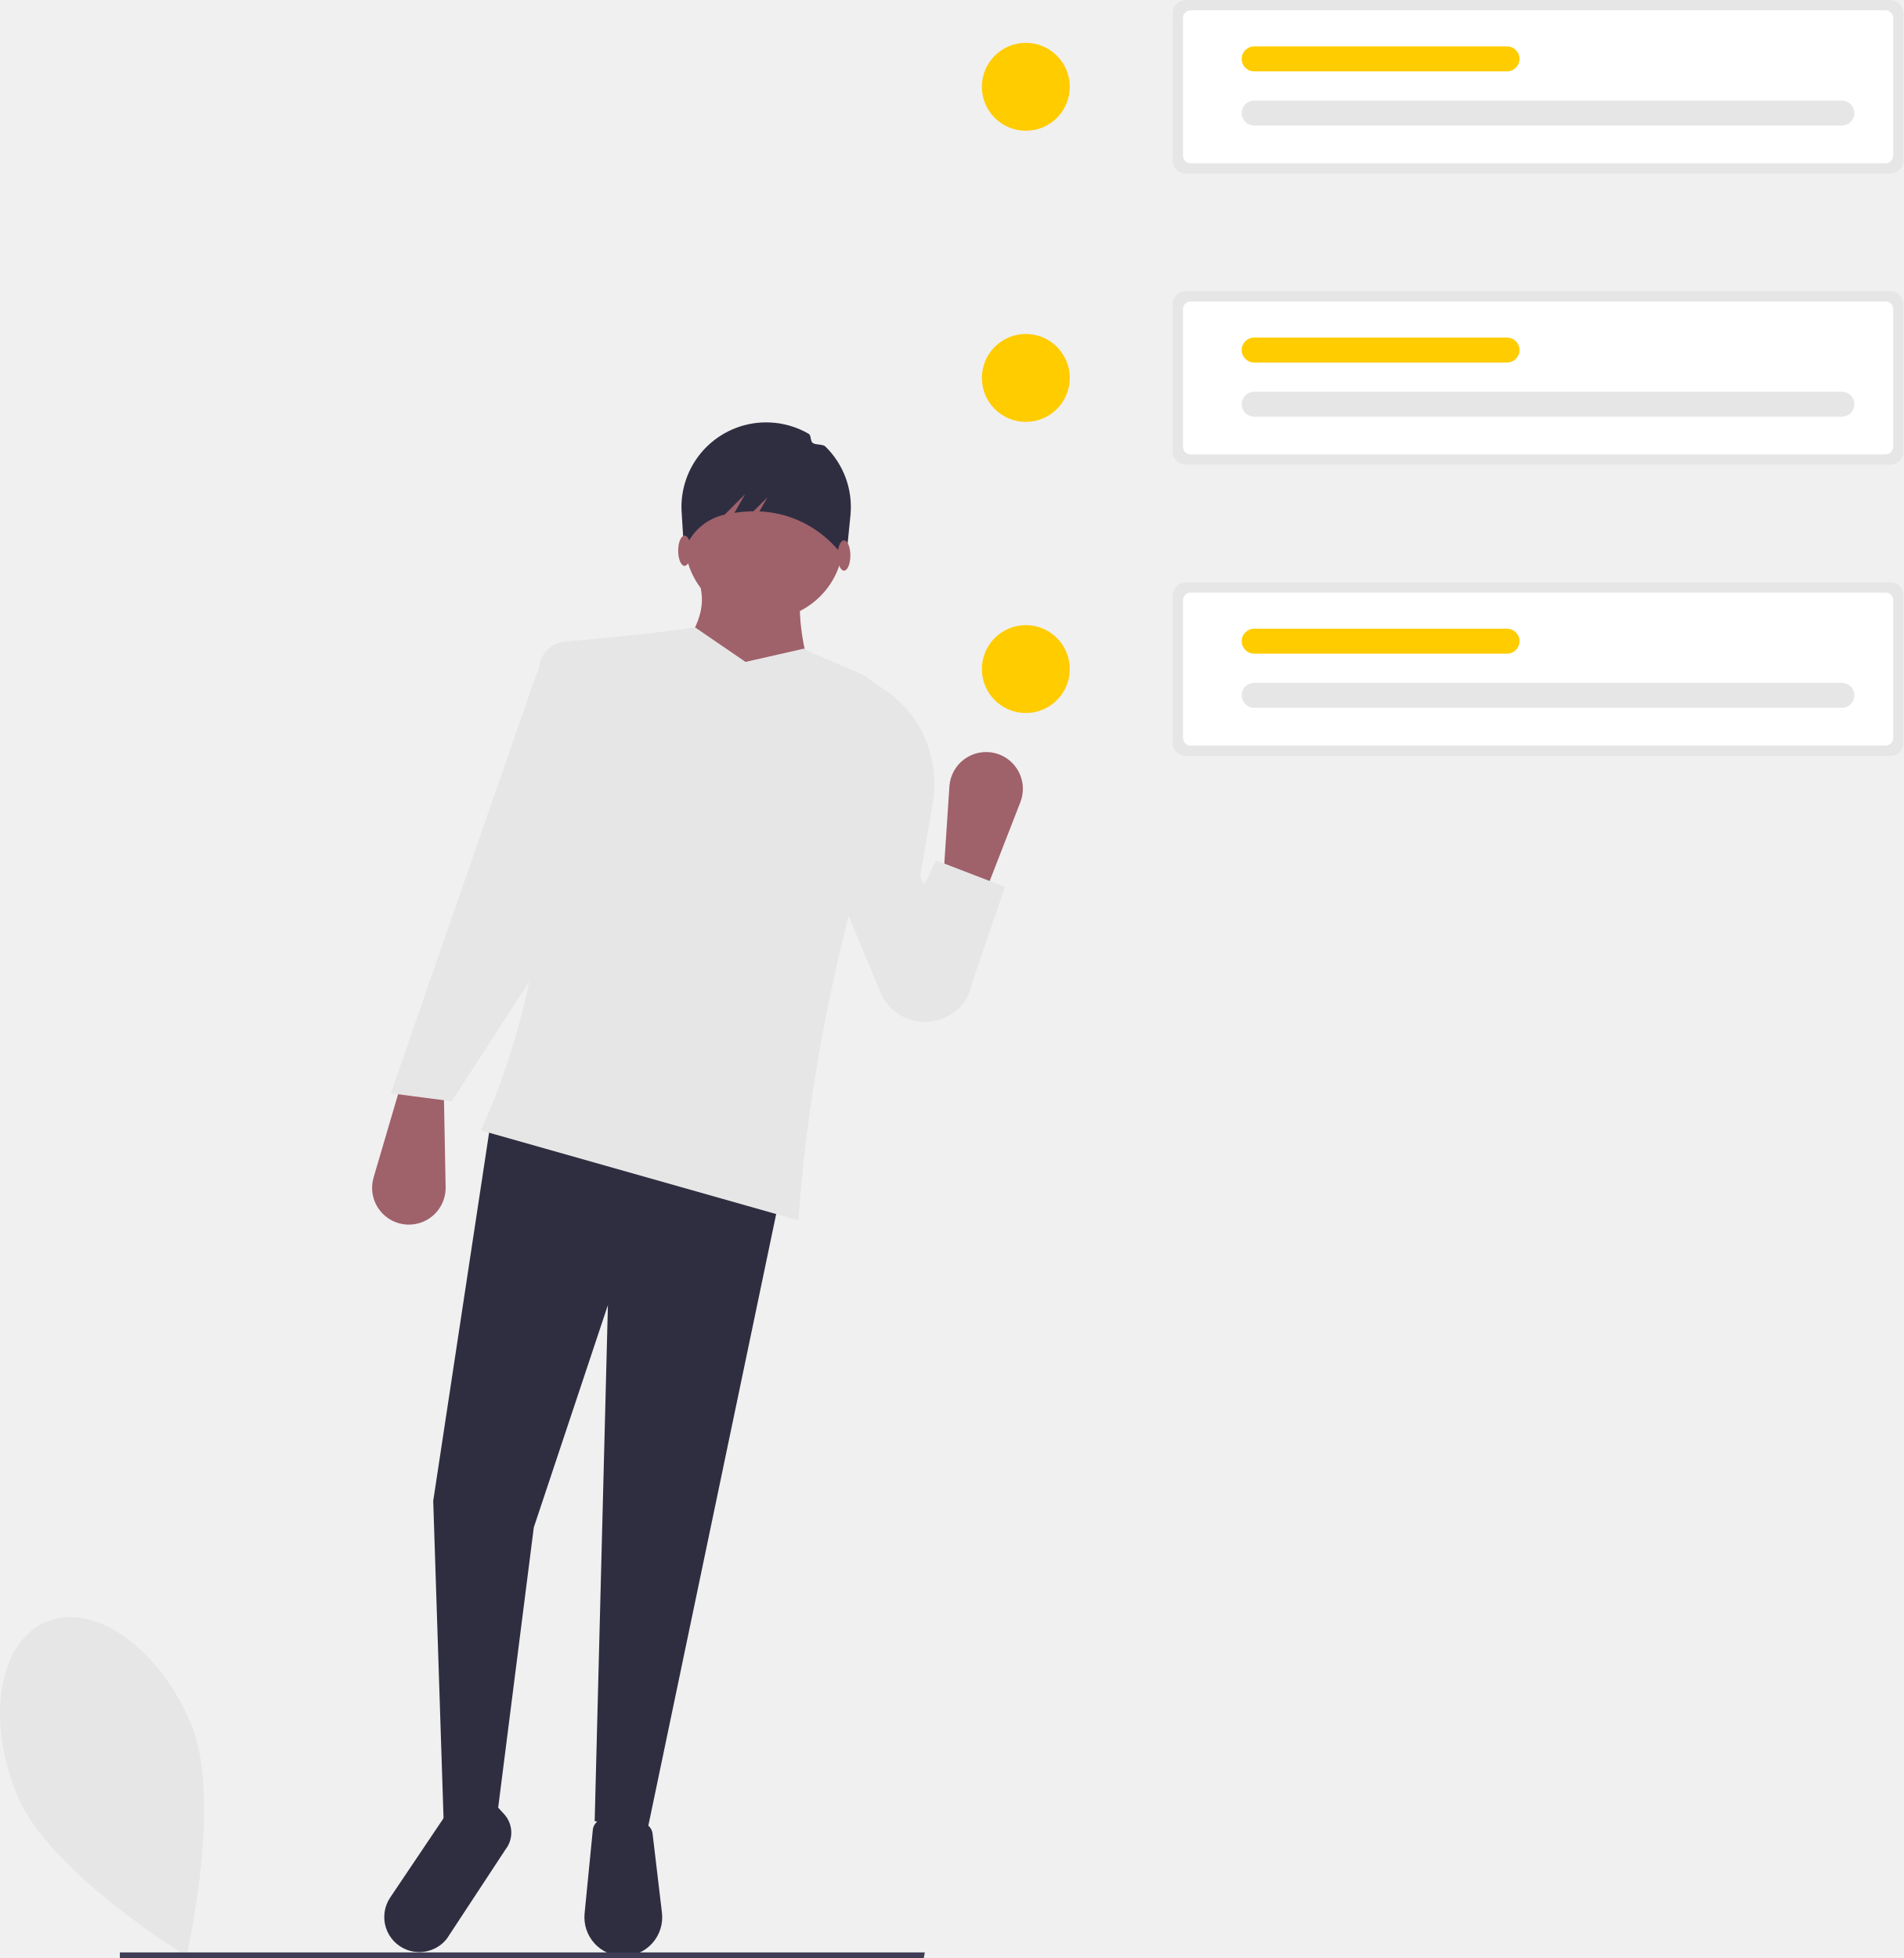
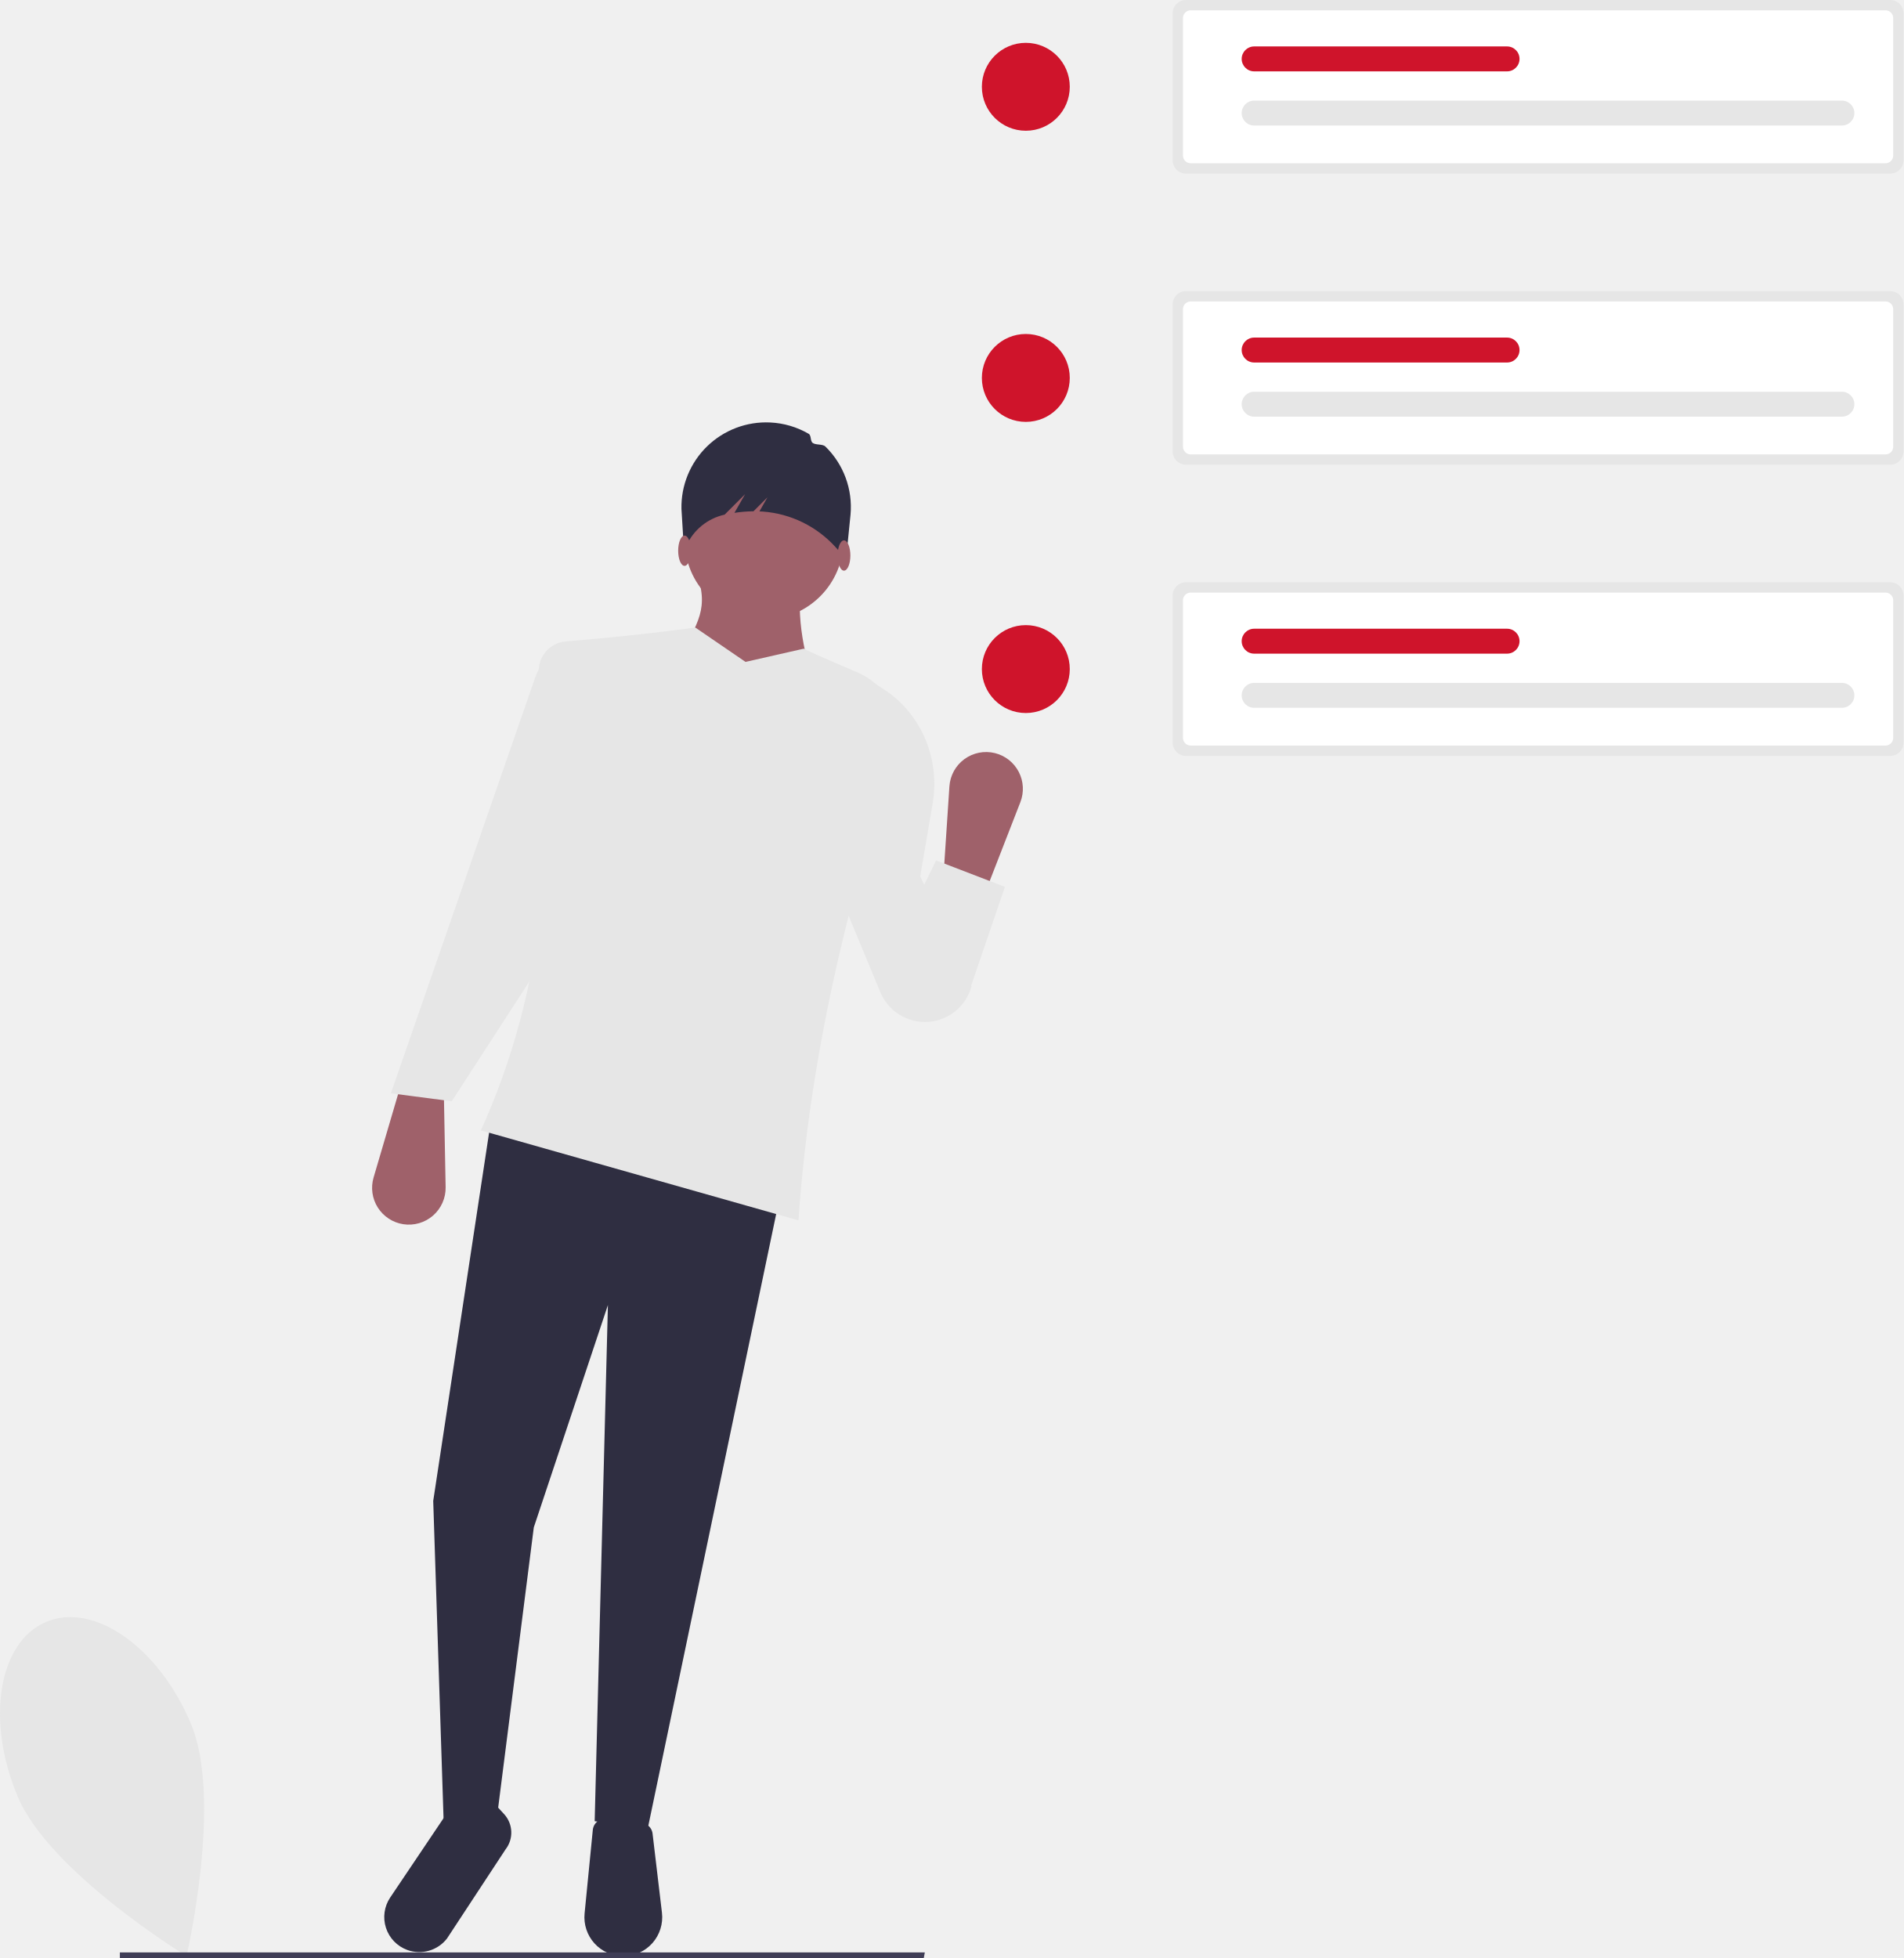
<svg xmlns="http://www.w3.org/2000/svg" id="f71115d1-abc3-47ac-8361-b6e087de44cd" data-name="Layer 1" width="719.177" height="739.776" viewBox="0 0 719.177 739.776">
  <path d="M312.55,731.364c12.103,28.843-1.665,87.789-1.665,87.789s-51.709-31.47-63.812-60.313-7.258-58.376,10.823-65.963S300.447,702.521,312.55,731.364Z" transform="translate(-240.4115 -80.11215)" fill="#e6e6e6" />
-   <circle cx="387.571" cy="252.791" r="16.606" fill="#ffcc00" />
-   <circle cx="387.571" cy="142.791" r="16.606" fill="#ffcc00" />
-   <circle cx="387.571" cy="32.791" r="16.606" fill="#ffcc00" />
+   <circle cx="387.571" cy="252.791" r="16.606" fill="#cf142b" />
+   <circle cx="387.571" cy="142.791" r="16.606" fill="#cf142b" />
+   <circle cx="387.571" cy="32.791" r="16.606" fill="#cf142b" />
  <path d="M688.459,80.112a5.006,5.006,0,0,0-5,5v55.583a5.006,5.006,0,0,0,5,5H954.588a5.006,5.006,0,0,0,5-5v-55.583a5.006,5.006,0,0,0-5-5Z" transform="translate(-240.4115 -80.11215)" fill="#e6e6e6" />
  <path d="M690.256,84.011A2.902,2.902,0,0,0,687.357,86.91v51.987a2.902,2.902,0,0,0,2.899,2.899H952.791a2.902,2.902,0,0,0,2.898-2.899V86.91a2.902,2.902,0,0,0-2.898-2.899Z" transform="translate(-240.4115 -80.11215)" fill="#fff" />
  <path d="M936.307,127.541a4.71,4.71,0,1,0,0-9.421H714.249a4.71,4.71,0,0,0,0,9.421Z" transform="translate(-240.4115 -80.11215)" fill="#e6e6e6" />
-   <path d="M809.801,107.077a4.71,4.71,0,0,0,0-9.421h-95.552a4.71,4.71,0,1,0,0,9.421Z" transform="translate(-240.4115 -80.11215)" fill="#ffcc00" />
+   <path d="M809.801,107.077a4.71,4.71,0,0,0,0-9.421h-95.552a4.71,4.71,0,1,0,0,9.421Z" transform="translate(-240.4115 -80.11215)" fill="#cf142b" />
  <path d="M688.459,190.112a5.006,5.006,0,0,0-5,5v55.583a5.006,5.006,0,0,0,5,5H954.588a5.006,5.006,0,0,0,5-5v-55.583a5.006,5.006,0,0,0-5-5Z" transform="translate(-240.4115 -80.11215)" fill="#e6e6e6" />
  <path d="M690.256,194.011A2.902,2.902,0,0,0,687.357,196.91v51.987a2.902,2.902,0,0,0,2.899,2.899H952.791a2.902,2.902,0,0,0,2.898-2.899V196.91a2.902,2.902,0,0,0-2.898-2.899Z" transform="translate(-240.4115 -80.11215)" fill="#fff" />
  <path d="M936.307,237.541a4.71,4.71,0,1,0,0-9.421H714.249a4.71,4.71,0,0,0,0,9.421Z" transform="translate(-240.4115 -80.11215)" fill="#e6e6e6" />
-   <path d="M809.801,217.077a4.71,4.71,0,0,0,0-9.421h-95.552a4.71,4.71,0,1,0,0,9.421Z" transform="translate(-240.4115 -80.11215)" fill="#ffcc00" />
+   <path d="M809.801,217.077a4.71,4.71,0,0,0,0-9.421h-95.552a4.71,4.71,0,1,0,0,9.421Z" transform="translate(-240.4115 -80.11215)" fill="#cf142b" />
  <path d="M688.459,300.112a5.006,5.006,0,0,0-5,5v55.583a5.006,5.006,0,0,0,5,5H954.588a5.006,5.006,0,0,0,5-5v-55.583a5.006,5.006,0,0,0-5-5Z" transform="translate(-240.4115 -80.11215)" fill="#e6e6e6" />
  <path d="M690.256,304.011A2.902,2.902,0,0,0,687.357,306.91v51.987a2.902,2.902,0,0,0,2.899,2.899H952.791a2.902,2.902,0,0,0,2.898-2.899V306.91a2.902,2.902,0,0,0-2.898-2.899Z" transform="translate(-240.4115 -80.11215)" fill="#fff" />
  <path d="M936.307,347.541a4.71,4.71,0,1,0,0-9.421H714.249a4.71,4.71,0,0,0,0,9.421Z" transform="translate(-240.4115 -80.11215)" fill="#e6e6e6" />
-   <path d="M809.801,327.077a4.71,4.71,0,0,0,0-9.421h-95.552a4.71,4.71,0,1,0,0,9.421Z" transform="translate(-240.4115 -80.11215)" fill="#ffcc00" />
+   <path d="M809.801,327.077a4.71,4.71,0,0,0,0-9.421h-95.552a4.71,4.71,0,1,0,0,9.421Z" transform="translate(-240.4115 -80.11215)" fill="#cf142b" />
  <path d="M392.742,542.641h0a13.892,13.892,0,0,1-11.183-17.646l10.53-35.8,16,3,.688,36.458A13.892,13.892,0,0,1,392.742,542.641Z" transform="translate(-240.4115 -80.11215)" fill="#9f616a" />
  <polygon points="244.677 691.083 224.677 688.083 229.677 493.083 201.677 577.083 186.677 695.083 167.677 690.083 163.677 567.083 185.677 422.083 295.677 447.083 244.677 691.083" fill="#2f2e41" />
  <path d="M475.906,819.195h0a14.7,14.7,0,0,1-14.629-16.139l3.106-31.574a4.634,4.634,0,0,1,2.411-3.621c5.896-3.18,11.958-2.409,18.163,1.742a4.606,4.606,0,0,1,2.002,3.284l3.545,29.877A14.7,14.7,0,0,1,475.906,819.195Z" transform="translate(-240.4115 -80.11215)" fill="#2f2e41" />
  <path d="M394.27,816.845h0a13.241,13.241,0,0,1-6.428-19.822l21.334-31.713c7.691-5.519,12.329-2.831,14.132,7.482l4.313-10.807,3.25,3.545a10.338,10.338,0,0,1,.547,13.323l-22.129,33.677A13.241,13.241,0,0,1,394.27,816.845Z" transform="translate(-240.4115 -80.11215)" fill="#2f2e41" />
  <circle cx="288.677" cy="204.083" r="30" fill="#9f616a" />
  <path d="M548.088,339.195l-51-10c6.569-14.011,11.83-18.752,6-34h41C540.473,310.989,543.967,325.814,548.088,339.195Z" transform="translate(-240.4115 -80.11215)" fill="#9f616a" />
  <path d="M542.088,541.195l-120-34c24.036-52.902,29.071-110.983,21.944-172.38a11.109,11.109,0,0,1,10.149-12.364c15.653-1.289,31.972-2.944,48.907-5.255l19,13,22-5c7.059,3.422,14.17,6.267,20.587,9.104a25.738,25.738,0,0,1,13.993,31.655C559.116,425.003,546.028,483.494,542.088,541.195Z" transform="translate(-240.4115 -80.11215)" fill="#e6e6e6" />
  <path d="M411.088,496.195l-23-3L442.575,336.199c2.772-7.986,9.645-12.308,18.013-13.504l8,1-6,93Z" transform="translate(-240.4115 -80.11215)" fill="#e6e6e6" />
  <path d="M591.256,466.182h0a18.23,18.23,0,0,1-18.233-11.183l-21.934-52.804,18-65,4.758,3.028q.688.438,1.357.897c13.704,9.399,20.372,26.167,17.579,42.548l-4.694,27.527L607.453,452.772A18.23,18.23,0,0,1,591.256,466.182Z" transform="translate(-240.4115 -80.11215)" fill="#e6e6e6" />
  <path d="M531.396,239.732h0a31.858,31.858,0,0,1,14.555,4.285c1.02.594.549,2.735,1.491,3.433,1.187.879,3.765.345,4.817,1.375a31.927,31.927,0,0,1,9.494,25.723l-1.674,16.644-3.949-4.319a41.164,41.164,0,0,0-27.452-13.477q-.672-.046-1.346-.072l3.038-5.317-5.28,5.28a51.414,51.414,0,0,0-7.194.586L521.936,266.803l-7.752,7.752-.001 0a20.727,20.727,0,0,0-14.483,11.812l-.861,1.908-.964-15.879A32.006,32.006,0,0,1,531.396,239.732Z" transform="translate(-240.4115 -80.11215)" fill="#2f2e41" />
  <ellipse cx="318.873" cy="209.883" rx="2.41" ry="5.723" fill="#9f616a" />
  <ellipse cx="258.633" cy="208.076" rx="2.41" ry="5.723" fill="#9f616a" />
  <path d="M616.279,364.643h0A13.892,13.892,0,0,1,625.924,383.174l-13.53,34.777L596.706,413.604l2.409-36.385A13.892,13.892,0,0,1,616.279,364.643Z" transform="translate(-240.4115 -80.11215)" fill="#9f616a" />
  <polygon points="357.677 384.083 332.677 368.083 353.677 325.083 379.677 335.083 366.677 373.083 357.677 384.083" fill="#e6e6e6" />
  <polygon points="349.027 739.776 45.288 739.776 45.288 737.67 349.408 737.67 349.027 739.776" fill="#3f3d56" />
</svg>
